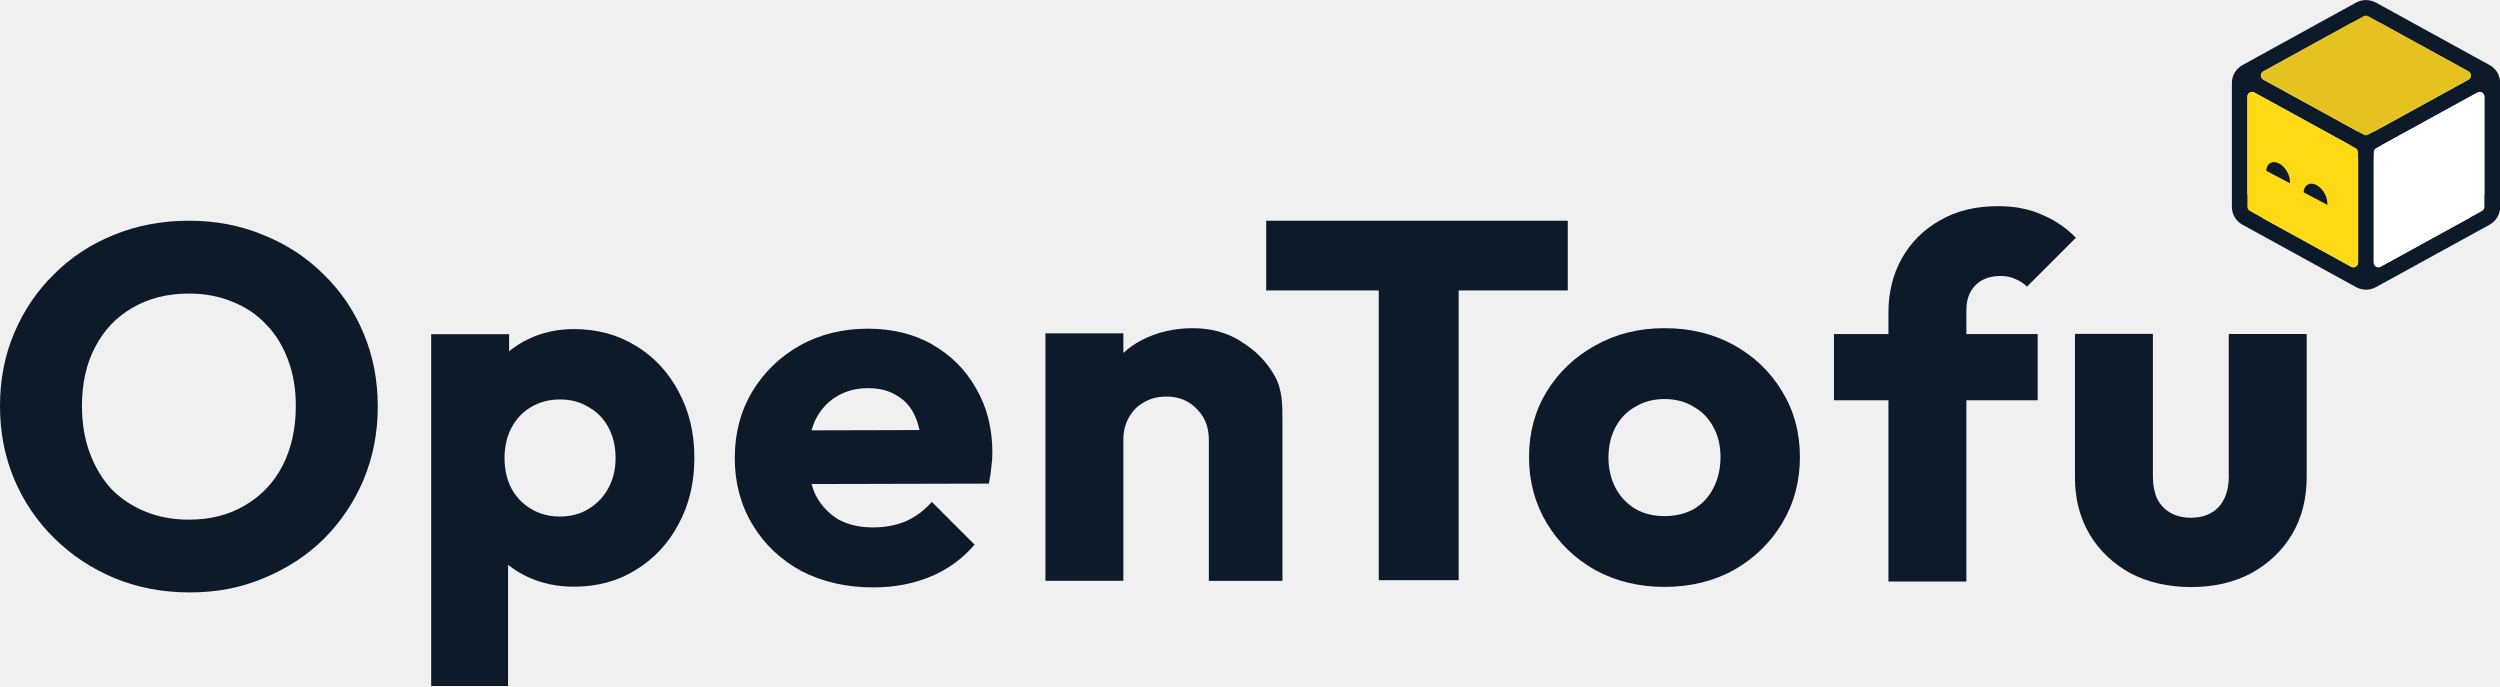
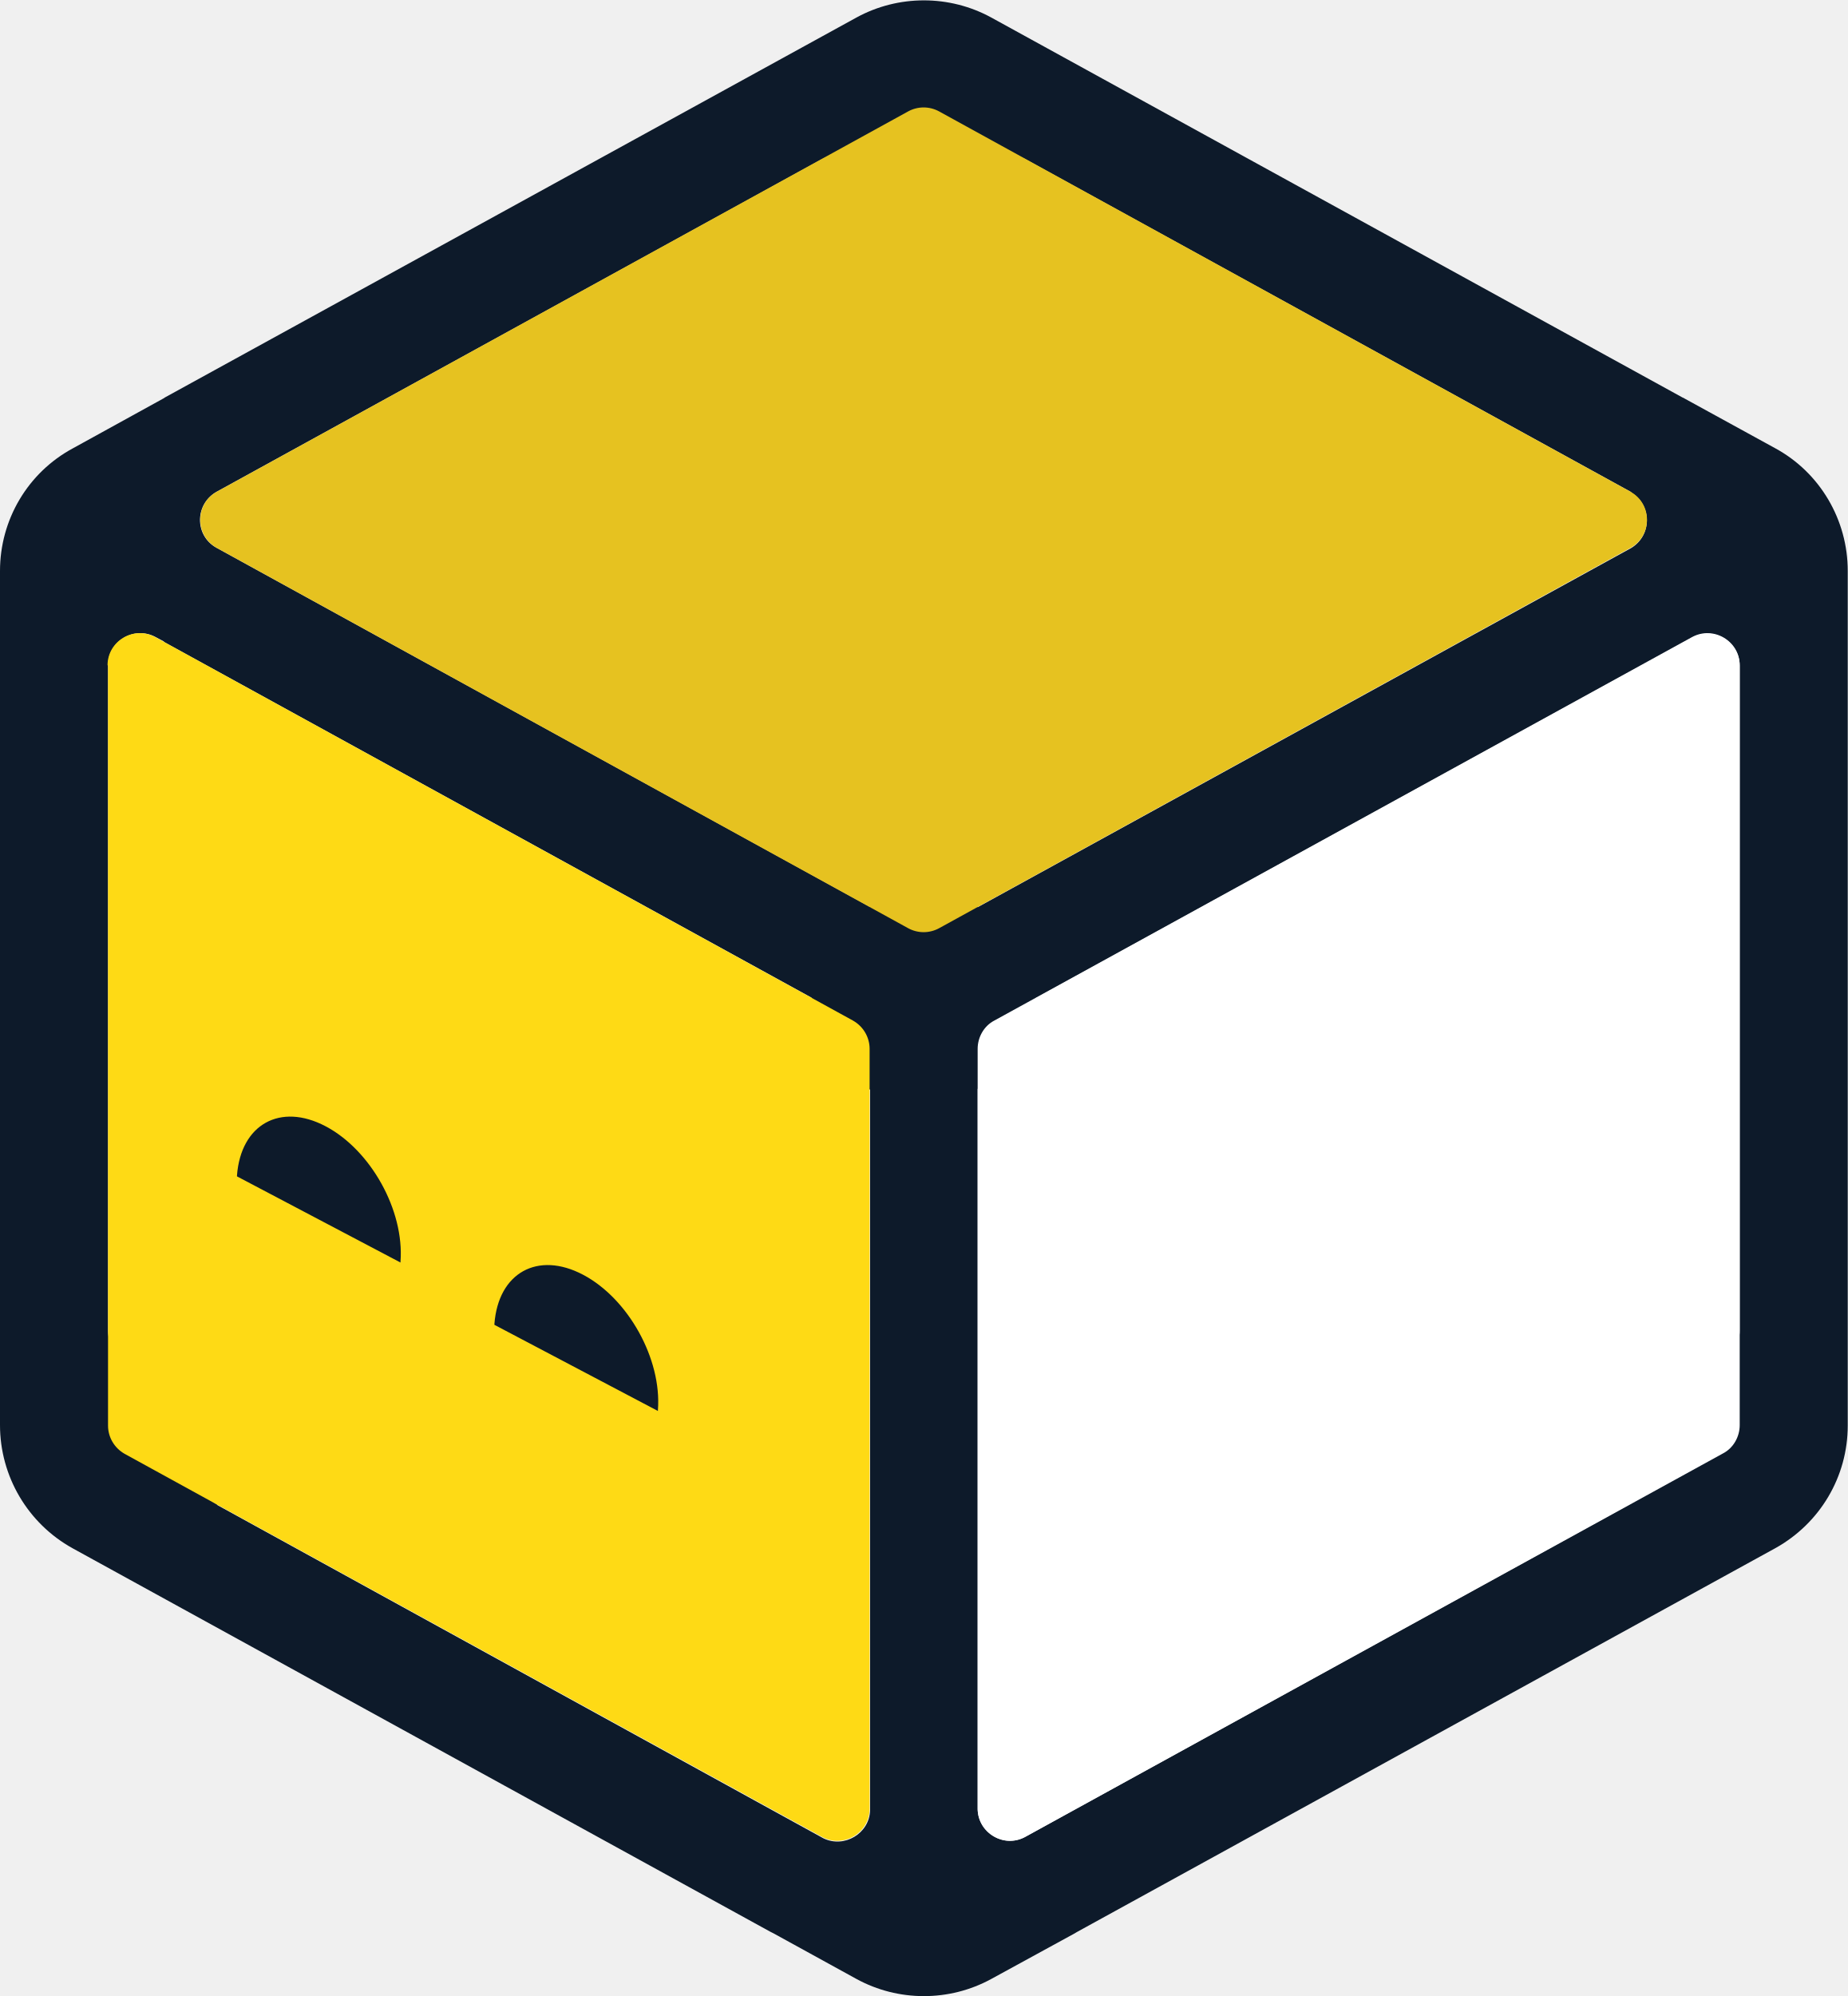
- <svg xmlns="http://www.w3.org/2000/svg" id="Layer_1" data-name="Layer 1" viewBox="0 0 353.85 97.11">
+ <svg xmlns="http://www.w3.org/2000/svg" id="Layer_1" data-name="Layer 1" viewBox="0 0 37.96 41.01">
  <defs>
    <style>
      .cls-1 {
        fill: #fff;
      }

      .cls-2 {
        fill: #feda15;
      }

      .cls-3 {
        fill: #e6c220;
      }

      .cls-4, .cls-5 {
        fill: #0d1a2a;
      }

      .cls-5 {
        fill-rule: evenodd;
      }
    </style>
  </defs>
-   <g>
-     <path class="cls-4" d="M175.65,48.32c-1.97-1.25-4.25-1.87-6.85-1.87s-5.12,.58-7.28,1.73c-.94,.49-1.77,1.09-2.52,1.77v-2.77h-11.03v35.03h11.03v-19.96c0-1.2,.26-2.26,.79-3.17,.53-.96,1.25-1.68,2.16-2.16,.91-.53,1.97-.79,3.17-.79,1.73,0,3.15,.58,4.25,1.73,1.15,1.11,1.73,2.57,1.73,4.4v19.96h10.42v-22.42c0-2.4,.03-4.61-1.12-6.63-1.15-2.02-2.74-3.63-4.76-4.83Z" />
-     <path class="cls-4" d="M131.96,48.75c-2.64-1.49-5.69-2.23-9.15-2.23s-6.75,.79-9.59,2.38c-2.83,1.59-5.09,3.77-6.77,6.56-1.63,2.74-2.45,5.86-2.45,9.37s.84,6.66,2.52,9.44c1.68,2.79,3.99,4.97,6.92,6.56,2.98,1.54,6.37,2.31,10.16,2.31,2.93,0,5.62-.5,8.07-1.51,2.45-1.01,4.54-2.52,6.27-4.54l-6.05-6.05c-1.06,1.2-2.28,2.11-3.68,2.74-1.39,.58-2.96,.87-4.68,.87-1.87,0-3.51-.38-4.9-1.15-1.35-.82-2.4-1.95-3.17-3.39-.24-.5-.43-1.04-.59-1.6l25.09-.06c.19-.91,.31-1.71,.36-2.38,.1-.72,.14-1.39,.14-2.02,0-3.41-.77-6.44-2.31-9.08-1.49-2.64-3.56-4.71-6.2-6.2Zm-13.62,7.42c1.3-.82,2.81-1.23,4.54-1.23,1.63,0,3,.36,4.11,1.08,1.15,.67,2.02,1.68,2.59,3.03,.24,.54,.42,1.15,.57,1.82l-15.28,.04c.14-.5,.31-.98,.51-1.43,.72-1.44,1.71-2.55,2.96-3.32Z" />
-     <path class="cls-4" d="M90.01,48.96c-2.55-1.59-5.48-2.38-8.79-2.38-2.35,0-4.52,.48-6.49,1.44-.98,.48-1.87,1.04-2.67,1.7v-2.42h-11.03v49.8h10.88v-17.16c.84,.67,1.77,1.25,2.81,1.73,1.97,.91,4.13,1.37,6.49,1.37,3.32,0,6.25-.79,8.79-2.38,2.59-1.59,4.61-3.75,6.05-6.49,1.49-2.74,2.23-5.86,2.23-9.37s-.74-6.63-2.23-9.37c-1.44-2.74-3.46-4.9-6.05-6.49Zm-3.89,20.11c-.67,1.25-1.61,2.23-2.81,2.96-1.15,.72-2.52,1.08-4.11,1.08-1.49,0-2.83-.36-4.04-1.08-1.2-.72-2.14-1.71-2.81-2.96-.62-1.25-.94-2.67-.94-4.25s.34-3.08,1.01-4.32c.67-1.25,1.59-2.21,2.74-2.88,1.2-.72,2.57-1.08,4.11-1.08s2.88,.36,4.04,1.08c1.2,.67,2.14,1.63,2.81,2.88,.67,1.25,1.01,2.69,1.01,4.32s-.34,3-1.01,4.25Z" />
-     <path class="cls-4" d="M45.77,38.81c-2.4-2.4-5.24-4.25-8.5-5.55-3.22-1.35-6.73-2.02-10.52-2.02s-7.4,.67-10.67,2.02c-3.22,1.3-6.03,3.15-8.43,5.55-2.4,2.35-4.28,5.12-5.62,8.29C.67,50.27,0,53.73,0,57.47s.67,7.16,2.02,10.38c1.35,3.17,3.24,5.96,5.69,8.36,2.45,2.4,5.29,4.28,8.5,5.62,3.27,1.35,6.82,2.02,10.67,2.02s7.23-.67,10.45-2.02c3.27-1.35,6.1-3.19,8.5-5.55,2.4-2.4,4.28-5.19,5.62-8.36,1.35-3.22,2.02-6.68,2.02-10.38s-.67-7.21-2.02-10.38c-1.35-3.22-3.24-6.01-5.69-8.36Zm-5.77,27.1c-1.25,2.4-3.03,4.28-5.33,5.62-2.26,1.35-4.9,2.02-7.93,2.02-2.26,0-4.32-.38-6.2-1.15-1.87-.77-3.48-1.85-4.83-3.24-1.3-1.44-2.31-3.15-3.03-5.12-.72-1.97-1.08-4.16-1.08-6.56,0-3.22,.62-6.01,1.87-8.36,1.25-2.4,3-4.25,5.26-5.55,2.31-1.35,4.97-2.02,8-2.02,2.26,0,4.3,.38,6.13,1.15,1.87,.72,3.48,1.8,4.83,3.24,1.35,1.39,2.38,3.08,3.1,5.05,.72,1.92,1.08,4.08,1.08,6.49,0,3.17-.62,5.98-1.87,8.43Z" />
-     <path class="cls-4" d="M315.46,47.27v20.18c0,1.83-.48,3.27-1.44,4.32-.96,1.01-2.26,1.51-3.89,1.51-1.15,0-2.14-.24-2.96-.72-.82-.48-1.44-1.15-1.87-2.02-.38-.87-.58-1.9-.58-3.1v-20.18h-11.03v20.33c0,3.03,.7,5.72,2.09,8.07,1.39,2.31,3.32,4.13,5.77,5.48,2.5,1.3,5.36,1.95,8.58,1.95s6.05-.65,8.5-1.95c2.45-1.35,4.37-3.17,5.77-5.48,1.39-2.35,2.09-5.07,2.09-8.14v-20.25h-11.03Z" />
-     <path class="cls-4" d="M278.32,43.89c0-1.49,.43-2.67,1.3-3.53,.86-.86,2.04-1.3,3.53-1.3,.82,0,1.51,.14,2.09,.43,.62,.24,1.18,.6,1.66,1.08l6.92-6.92c-1.35-1.39-2.93-2.47-4.76-3.24-1.78-.82-3.87-1.23-6.27-1.23-3.17,0-5.91,.67-8.22,2.02-2.31,1.3-4.11,3.1-5.41,5.41-1.25,2.26-1.87,4.8-1.87,7.64v3.03h-7.71v9.37h7.71v25.66h11.03v-25.66h10.09v-9.37h-10.09v-3.39Z" />
-     <path class="cls-4" d="M245.39,48.83c-2.88-1.59-6.15-2.38-9.8-2.38s-6.92,.82-9.8,2.45c-2.88,1.59-5.16,3.75-6.85,6.49-1.68,2.74-2.52,5.84-2.52,9.3s.84,6.58,2.52,9.37c1.68,2.79,3.96,5,6.85,6.63,2.93,1.59,6.2,2.38,9.8,2.38s6.92-.79,9.8-2.38c2.88-1.63,5.17-3.84,6.85-6.63,1.68-2.79,2.52-5.91,2.52-9.37s-.84-6.56-2.52-9.3c-1.68-2.79-3.96-4.97-6.85-6.56Zm-2.88,20.25c-.62,1.25-1.54,2.23-2.74,2.96-1.2,.67-2.59,1.01-4.18,1.01s-2.91-.34-4.11-1.01c-1.2-.72-2.14-1.71-2.81-2.96-.67-1.3-1.01-2.74-1.01-4.32s.34-3.08,1.01-4.32c.67-1.25,1.61-2.21,2.81-2.88,1.2-.72,2.57-1.08,4.11-1.08s2.96,.36,4.11,1.08c1.2,.67,2.14,1.63,2.81,2.88,.67,1.2,1.01,2.62,1.01,4.25s-.34,3.1-1.01,4.4Z" />
-     <polygon class="cls-4" points="221.9 41.11 221.9 31.24 179.22 31.24 179.22 41.11 195.15 41.11 195.15 82.12 206.46 82.12 206.46 41.11 221.9 41.11" />
-   </g>
-   <g>
-     <path class="cls-5" d="M336.26,.36c-.86-.47-1.91-.47-2.77,0l-14.2,7.81s-.02,.01-.03,.02l-1.87,1.03c-.92,.51-1.49,1.47-1.49,2.52V29.28c0,1.05,.57,2.02,1.49,2.52l14.34,7.88s.04,.02,.06,.03l1.71,.94c.86,.47,1.91,.47,2.77,0l1.72-.94s.03-.02,.05-.03l14.34-7.88c.92-.51,1.49-1.47,1.49-2.52V11.73c0-1.05-.57-2.02-1.49-2.52l-1.86-1.02s-.03-.02-.04-.02l-14.2-7.81Zm.91,20.15l13.29-7.3s.03-.02,.04-.02l.16-.09c.44-.24,.98,.08,.98,.58v13.66c0,.5-.54,.82-.98,.58l-.12-.07s-.05-.03-.08-.04l-13.29-7.3Zm-17.92-7.32s.02,.01,.03,.02l13.29,7.3-13.29,7.3s-.05,.03-.07,.04l-.13,.07c-.44,.24-.98-.08-.98-.58V13.67c0-.5,.54-.82,.98-.58l.17,.09Zm30.16-3.07l-12.45-6.84c-.44-.24-.97,.07-.98,.56v14.81l13.43-7.38c.43-.26,.43-.88,0-1.14Zm-29.08,1.14l13.43,7.38V3.83c-.01-.49-.55-.8-.98-.56l-12.45,6.84c-.44,.26-.44,.89,0,1.14Zm.02,19.66c-.45-.25-.46-.88-.03-1.14l13.45-7.39v14.81c-.01,.48-.53,.79-.96,.58l-12.46-6.85Zm15.63,6.25v-14.79l13.45,7.39c.42,.27,.41,.9-.04,1.14l-12.45,6.85c-.43,.22-.94-.09-.96-.57h0v-.02Z" />
-     <path class="cls-3" d="M334.55,2.29c.2-.11,.44-.11,.64,0l14.2,7.81c.46,.25,.46,.91,0,1.16l-14.2,7.81c-.2,.11-.44,.11-.64,0l-14.2-7.81c-.46-.25-.46-.91,0-1.16l14.2-7.81Z" />
-     <path class="cls-2" d="M318.1,13.67c0-.5,.54-.82,.98-.58l14.34,7.88c.21,.12,.34,.34,.34,.58v15.61c0,.5-.54,.82-.98,.58l-14.34-7.88c-.21-.12-.34-.34-.34-.58V13.67Z" />
-     <path class="cls-1" d="M350.66,13.09c.44-.24,.98,.08,.98,.58v15.61c0,.24-.13,.47-.34,.58l-14.34,7.88c-.44,.24-.98-.08-.98-.58v-15.61c0-.24,.13-.47,.34-.58l14.34-7.88Z" />
-     <path class="cls-4" d="M324.12,25.92s0,.01,0,.02l-3.36-1.77s0-.01,0-.02c.08-1.05,.89-1.5,1.82-1.01,.93,.49,1.62,1.73,1.54,2.78Z" />
-     <path class="cls-4" d="M329.41,28.97s0,.01,0,.02l-3.36-1.77s0-.01,0-.02c.08-1.05,.89-1.5,1.82-1.01,.93,.49,1.62,1.73,1.54,2.78Z" />
-   </g>
+   <path class="cls-5" d="M20.37,.36c-.86-.47-1.91-.47-2.77,0L3.4,8.16s-.02,.01-.03,.02l-1.87,1.03C.57,9.71,0,10.68,0,11.73V29.28C0,30.33,.57,31.3,1.49,31.81l14.34,7.88s.04,.02,.06,.03l1.71,.94c.86,.47,1.91,.47,2.77,0l1.72-.94s.03-.02,.05-.03l14.34-7.88c.92-.51,1.49-1.47,1.49-2.52V11.73c0-1.05-.57-2.02-1.49-2.52l-1.86-1.02s-.03-.02-.04-.02L20.37,.36Zm.91,20.15l13.29-7.3s.03-.02,.04-.02l.16-.09c.44-.24,.98,.08,.98,.58v13.66c0,.5-.54,.82-.98,.58l-.12-.07s-.05-.03-.08-.04l-13.29-7.3ZM3.36,13.18s.02,.01,.03,.02l13.29,7.3L3.4,27.81s-.05,.03-.07,.04l-.13,.07c-.44,.24-.98-.08-.98-.58V13.67c0-.5,.54-.82,.98-.58l.17,.09Zm30.16-3.07L21.07,3.27c-.44-.24-.97,.07-.98,.56v14.81l13.43-7.38c.43-.26,.43-.88,0-1.14Zm-29.08,1.14l13.43,7.38V3.83c-.01-.49-.55-.8-.98-.56L4.44,10.11c-.44,.26-.44,.89,0,1.14Zm.02,19.66c-.45-.25-.46-.88-.03-1.14l13.45-7.39v14.81c-.01,.48-.53,.79-.96,.58l-12.46-6.85Zm15.63,6.25v-14.79l13.45,7.39c.42,.27,.41,.9-.04,1.14l-12.45,6.85c-.43,.22-.94-.09-.96-.57h0v-.02Z" />
+   <path class="cls-3" d="M18.66,2.29c.2-.11,.44-.11,.64,0l14.2,7.81c.46,.25,.46,.91,0,1.16l-14.2,7.81c-.2,.11-.44,.11-.64,0L4.46,11.26c-.46-.25-.46-.91,0-1.16L18.66,2.29Z" />
+   <path class="cls-2" d="M2.21,13.67c0-.5,.54-.82,.98-.58l14.34,7.88c.21,.12,.34,.34,.34,.58v15.61c0,.5-.54,.82-.98,.58L2.56,29.87c-.21-.12-.34-.34-.34-.58V13.67Z" />
+   <path class="cls-1" d="M34.77,13.09c.44-.24,.98,.08,.98,.58v15.61c0,.24-.13,.47-.34,.58l-14.34,7.88c-.44,.24-.98-.08-.98-.58v-15.61c0-.24,.13-.47,.34-.58l14.34-7.88Z" />
+   <path class="cls-4" d="M8.23,25.92s0,.01,0,.02l-3.36-1.77s0-.01,0-.02c.08-1.05,.89-1.5,1.82-1.01,.93,.49,1.62,1.73,1.54,2.78Z" />
+   <path class="cls-4" d="M13.52,28.97s0,.01,0,.02l-3.36-1.77s0-.01,0-.02c.08-1.05,.89-1.5,1.82-1.01,.93,.49,1.62,1.73,1.54,2.78Z" />
</svg>
